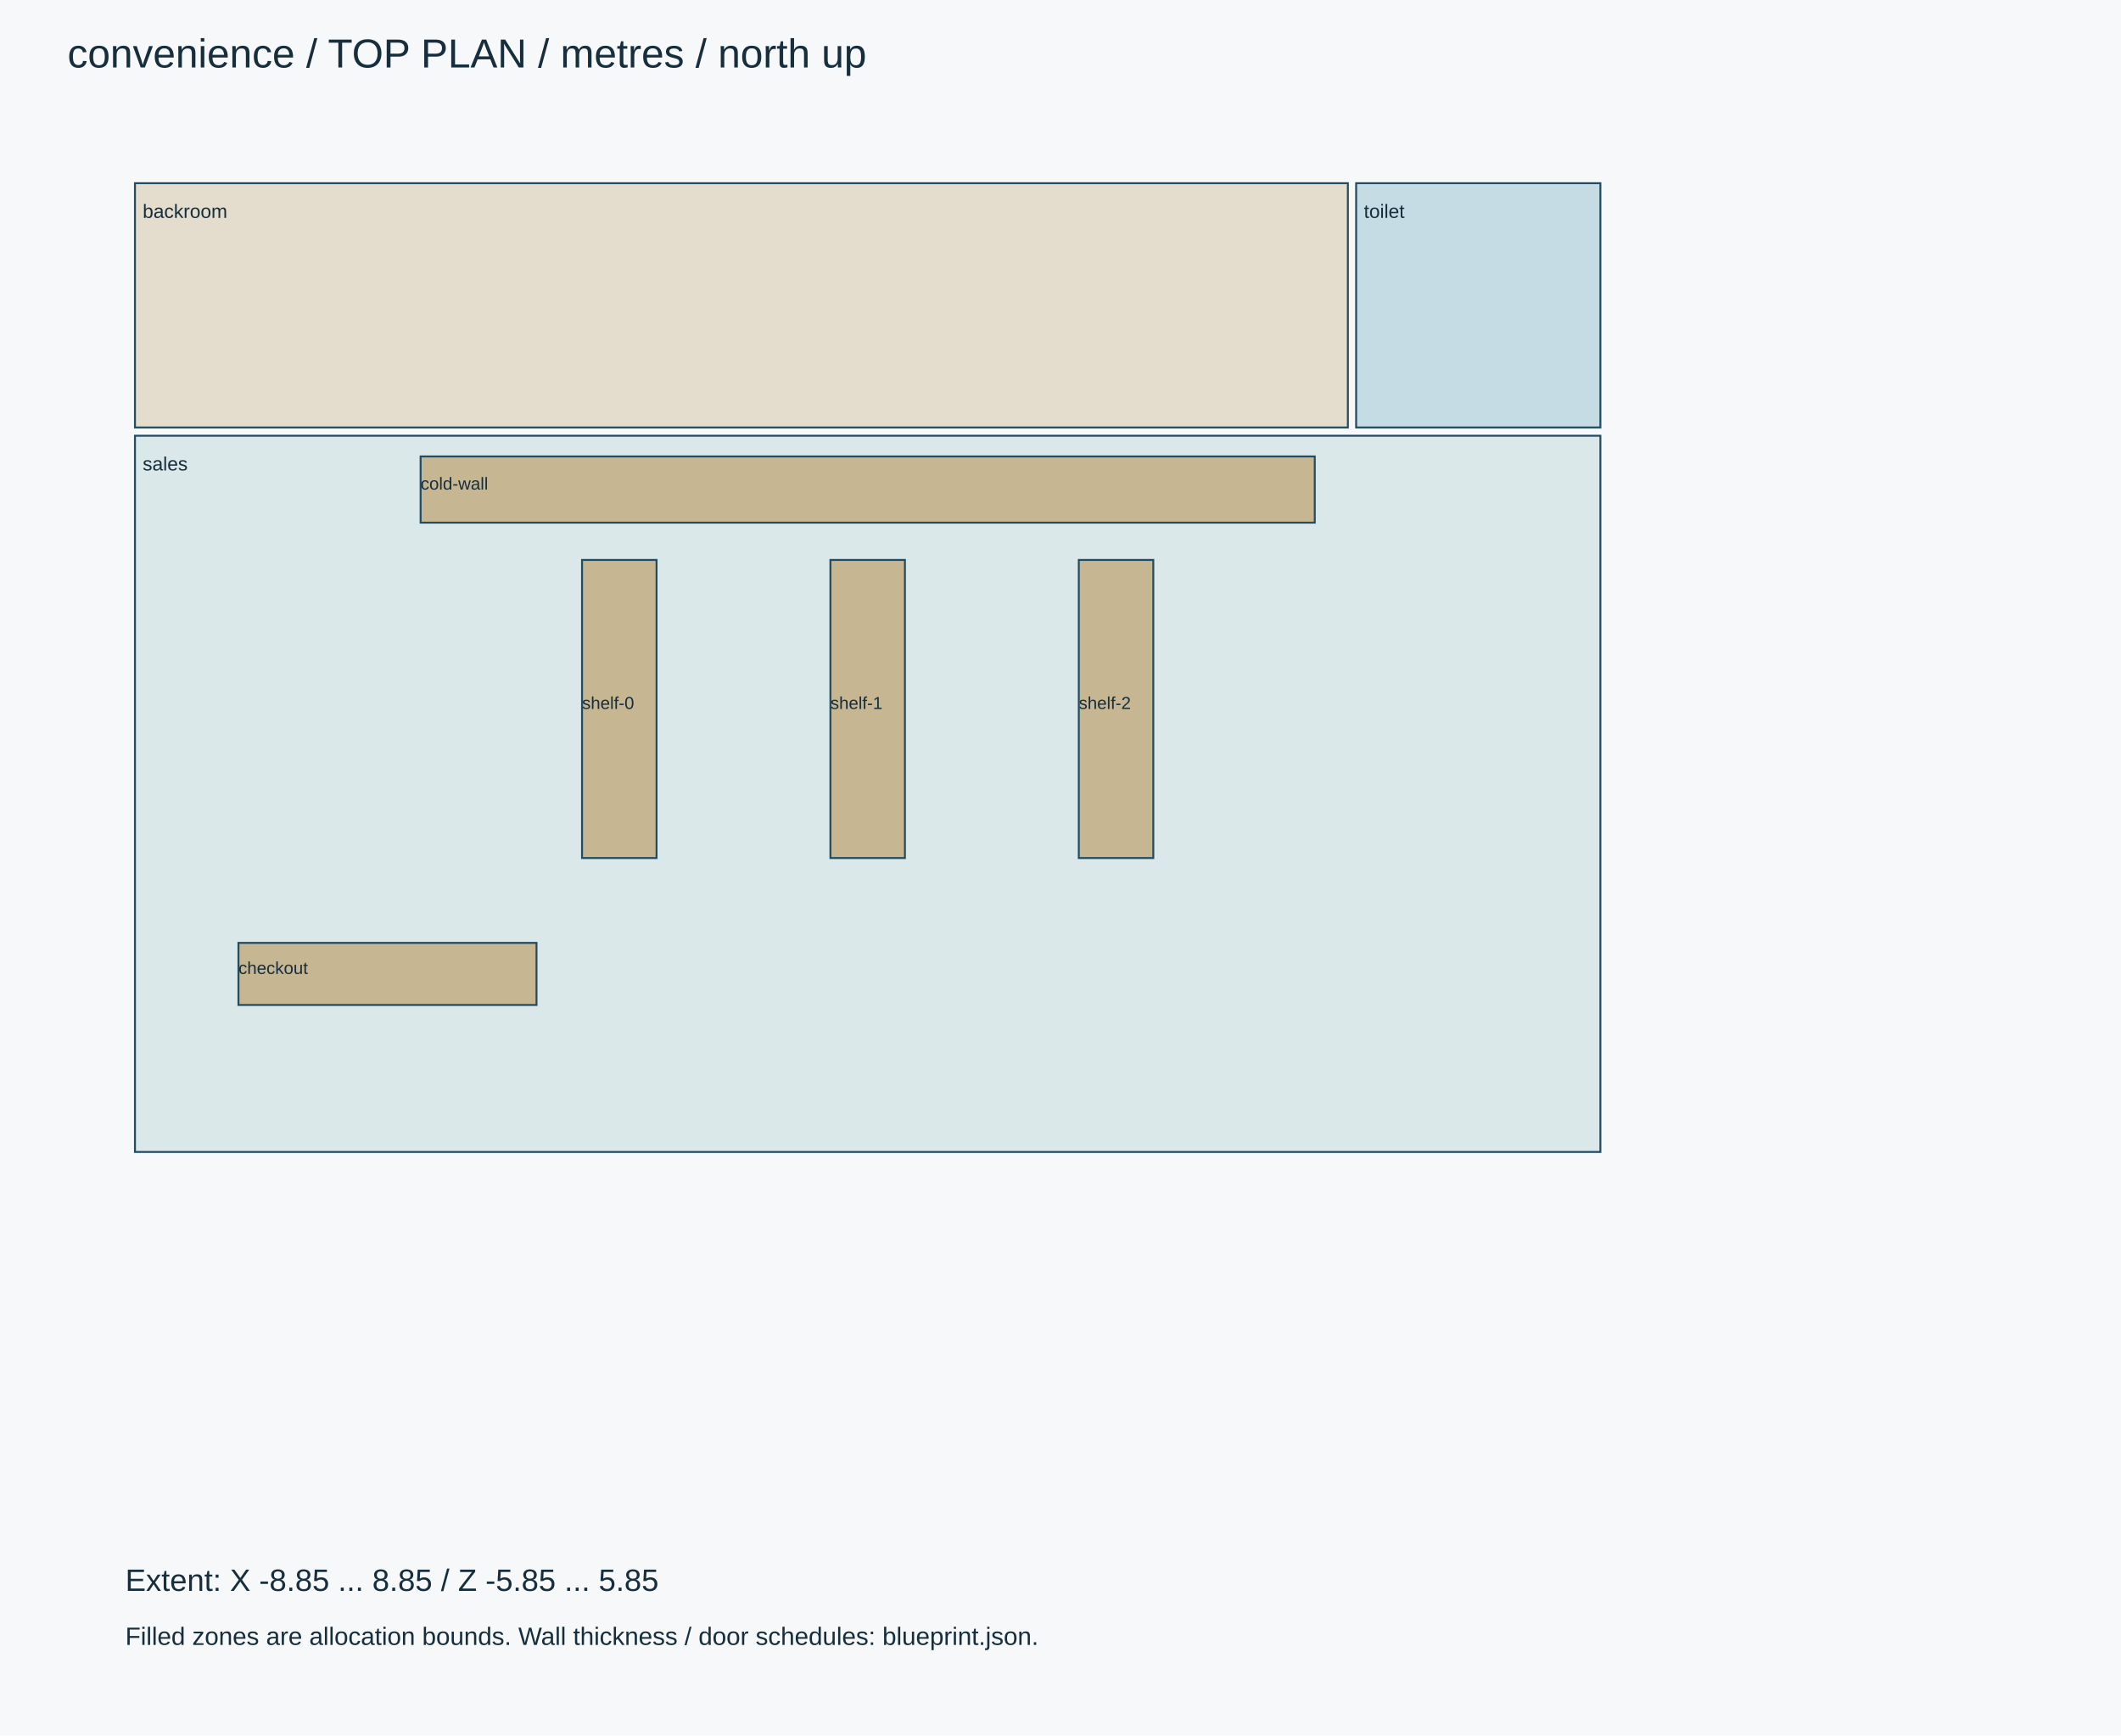
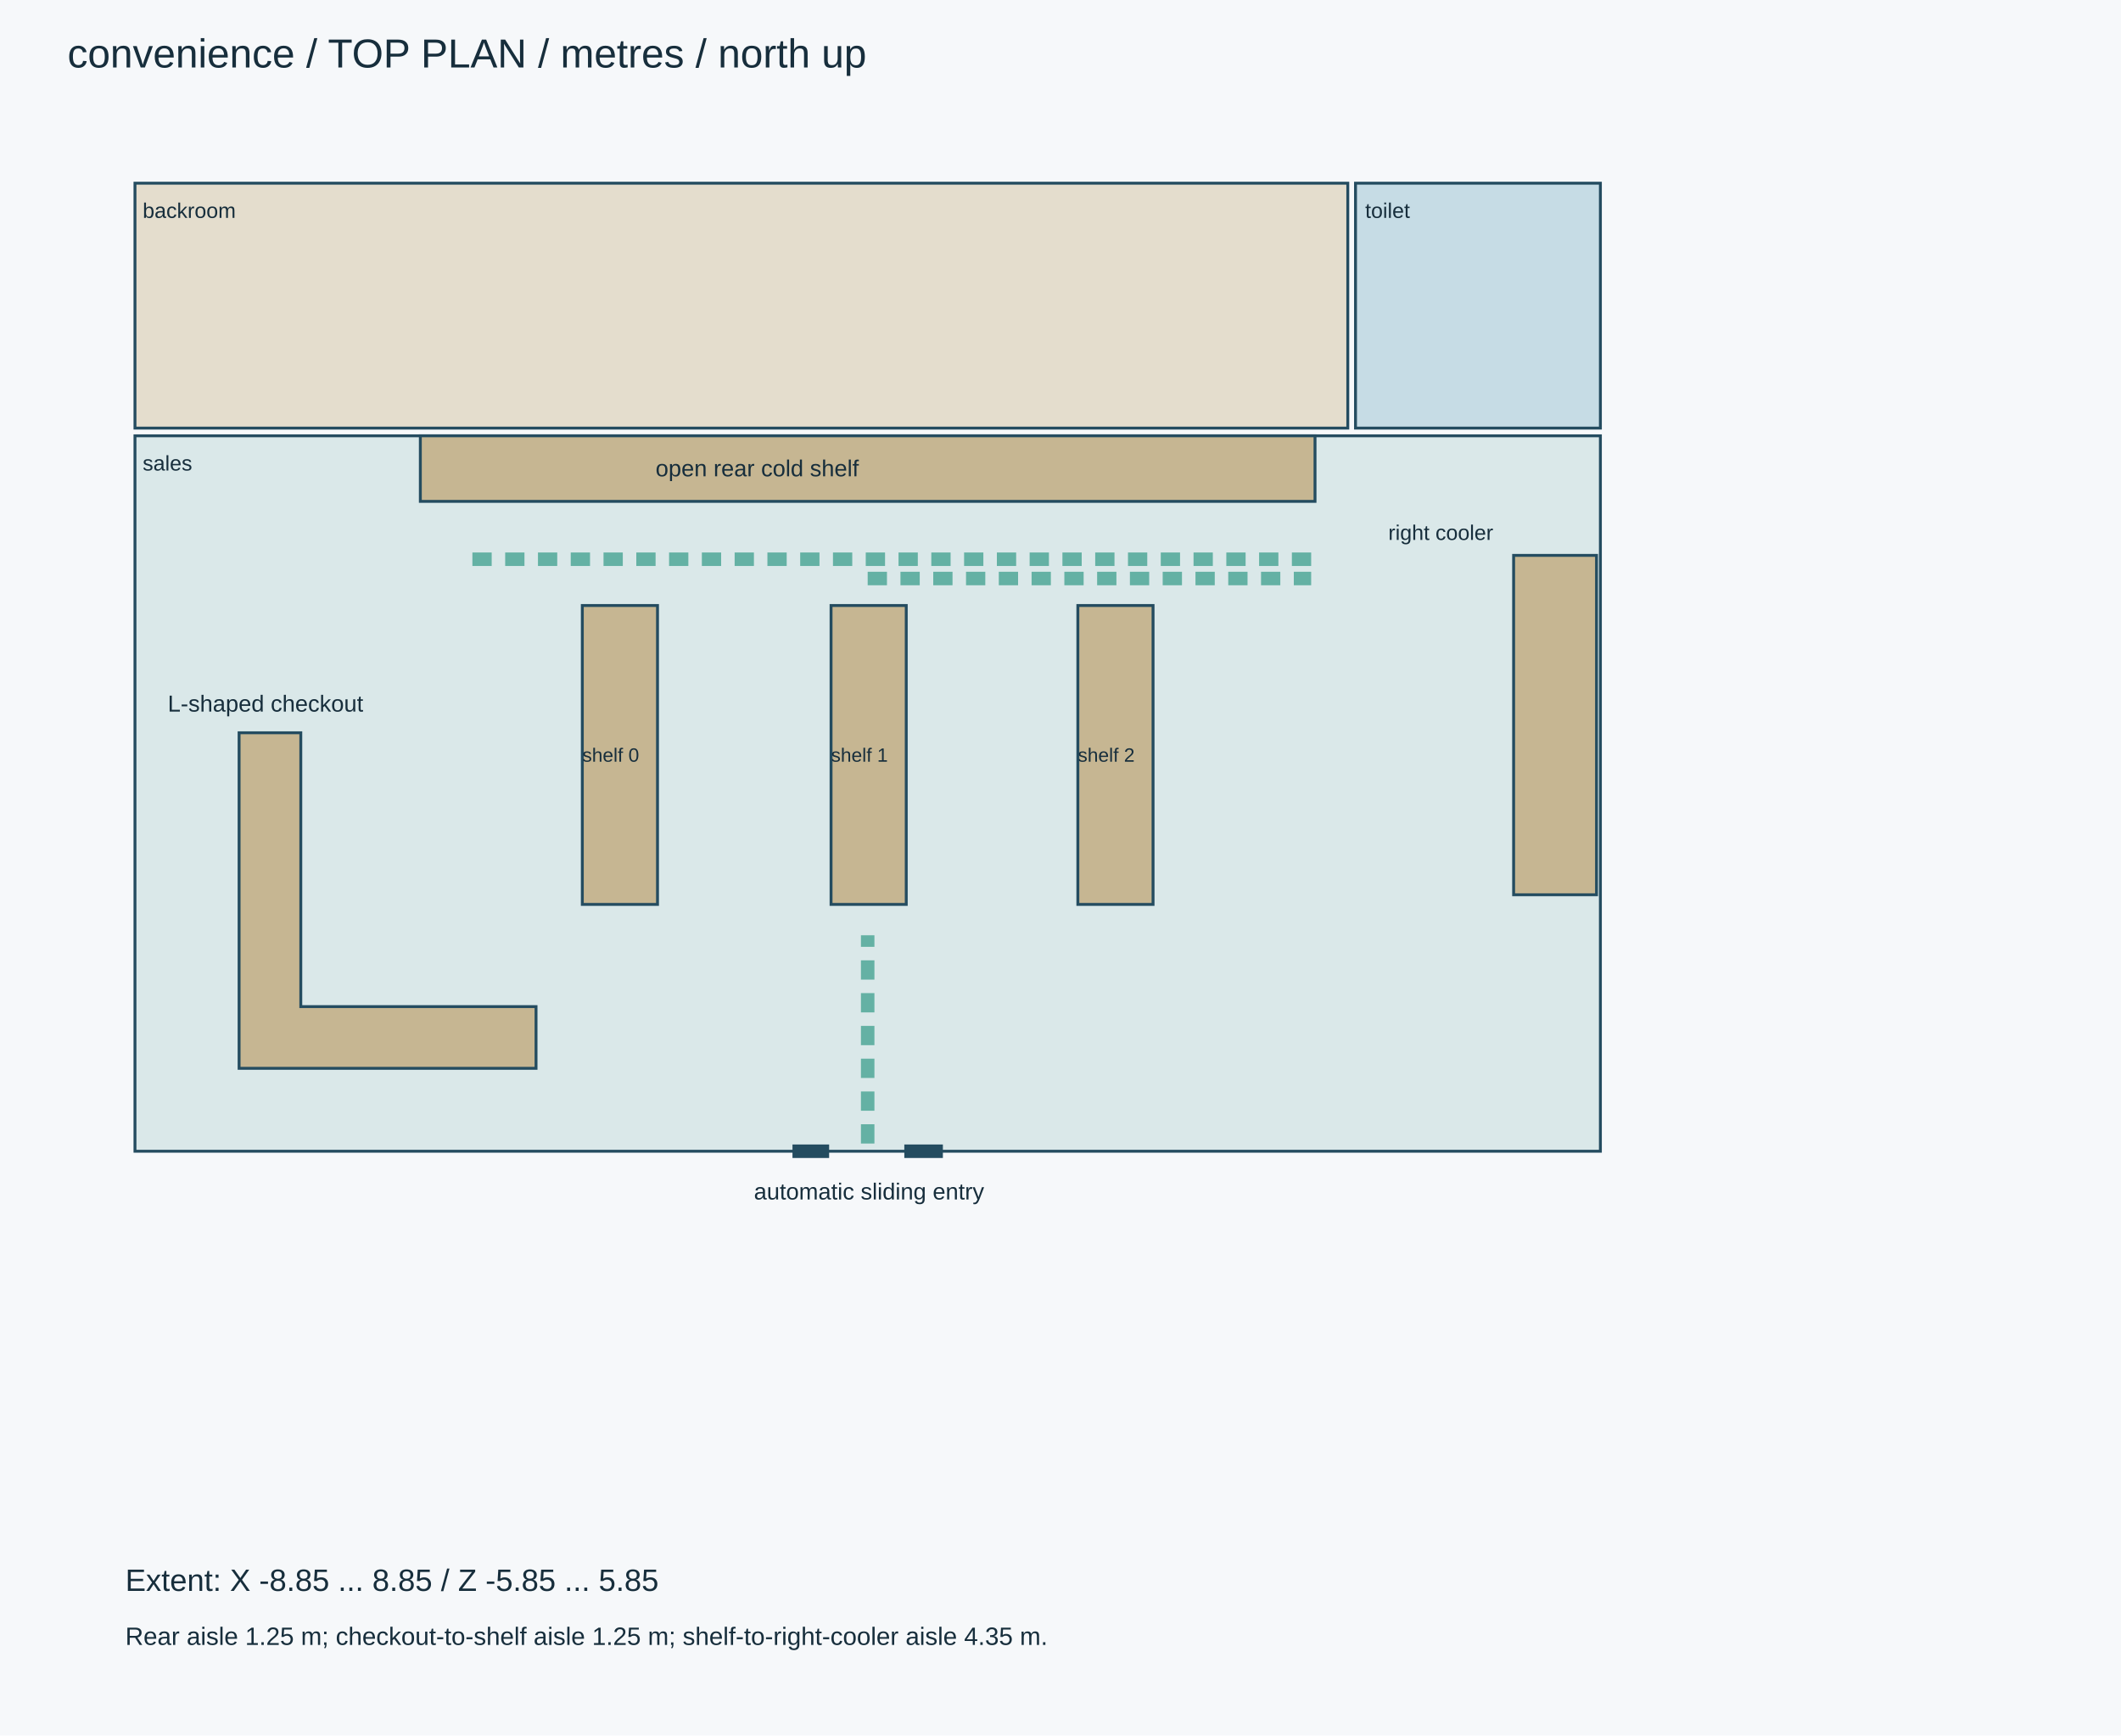
<svg xmlns="http://www.w3.org/2000/svg" width="1100" height="900" viewBox="0 0 1100 900">
  <rect width="100%" height="100%" fill="#f6f8fa" />
-   <style>text{font-family:Arial,sans-serif;fill:#172e3c}.dim{stroke:#54778a;stroke-width:1;fill:none}.part{stroke:#244c60;stroke-width:1.5;fill:#d8e5e9}</style>
+   <style>text{font-family:Arial,sans-serif;fill:#172e3c}.zone{stroke:#244c60;stroke-width:1.5}.fixture{fill:#c6b692;stroke:#244c60;stroke-width:1.5}.path{fill:none;stroke:#46a492;stroke-width:7;stroke-dasharray:10 7;opacity:.8}</style>
  <text x="35" y="35" font-size="21">convenience / TOP PLAN / metres / north up</text>
-   <rect x="70.00" y="225.96" width="760.00" height="371.41" fill="#dae8e9" stroke="#244c60" />
-   <text x="74.00" y="243.96" font-size="10">sales</text>
-   <rect x="70.00" y="95.00" width="629.04" height="126.67" fill="#e4ddcd" stroke="#244c60" />
-   <text x="74.00" y="113.00" font-size="10">backroom</text>
-   <rect x="703.33" y="95.00" width="126.67" height="126.67" fill="#c6dce5" stroke="#244c60" />
-   <text x="707.33" y="113.00" font-size="10">toilet</text>
-   <rect x="123.67" y="488.95" width="154.58" height="32.20" fill="#c6b692" stroke="#244c60" />
-   <text x="123.67" y="505.06" font-size="9">checkout</text>
-   <rect x="218.14" y="236.69" width="463.73" height="34.35" fill="#c6b692" stroke="#244c60" />
-   <text x="218.14" y="253.87" font-size="9">cold-wall</text>
-   <rect x="301.86" y="290.37" width="38.64" height="154.58" fill="#c6b692" stroke="#244c60" />
-   <text x="301.86" y="367.66" font-size="9">shelf-0</text>
-   <rect x="430.68" y="290.37" width="38.64" height="154.58" fill="#c6b692" stroke="#244c60" />
-   <text x="430.68" y="367.66" font-size="9">shelf-1</text>
-   <rect x="559.49" y="290.37" width="38.64" height="154.58" fill="#c6b692" stroke="#244c60" />
-   <text x="559.49" y="367.66" font-size="9">shelf-2</text>
-   <text x="65.00" y="825.00" font-size="16">Extent: X -8.85 ... 8.85 / Z -5.85 ... 5.85</text>
-   <text x="65.00" y="853.00" font-size="13">Filled zones are allocation bounds. Wall thickness / door schedules: blueprint.json.</text>
+   <rect class="zone" x="70" y="226" width="760" height="371" fill="#dae8e9" />
+   <text x="74" y="244" font-size="11">sales</text>
+   <rect class="zone" x="70" y="95" width="629" height="127" fill="#e4ddcd" />
+   <text x="74" y="113" font-size="11">backroom</text>
+   <rect class="zone" x="703" y="95" width="127" height="127" fill="#c6dce5" />
+   <text x="708" y="113" font-size="11">toilet</text>
+   <rect class="fixture" x="218" y="226" width="464" height="34" />
+   <text x="340" y="247" font-size="12">open rear cold shelf</text>
+   <rect class="fixture" x="785" y="288" width="43" height="176" />
+   <text x="720" y="280" font-size="11">right cooler</text>
+   <rect class="fixture" x="302" y="314" width="39" height="155" />
+   <rect class="fixture" x="431" y="314" width="39" height="155" />
+   <rect class="fixture" x="559" y="314" width="39" height="155" />
+   <text x="302" y="395" font-size="10">shelf 0</text>
+   <text x="431" y="395" font-size="10">shelf 1</text>
+   <text x="559" y="395" font-size="10">shelf 2</text>
+   <path class="fixture" d="M124 380H156V522H278V554H124Z" />
+   <text x="87" y="369" font-size="12">L-shaped checkout</text>
+   <path class="path" d="M450 593V485M450 300H680M245 290H680" />
+   <path d="M411 597H430M469 597H489" fill="none" stroke="#244c60" stroke-width="7" />
+   <text x="391" y="622" font-size="12">automatic sliding entry</text>
+   <text x="65" y="825" font-size="16">Extent: X -8.85 ... 8.85 / Z -5.85 ... 5.85</text>
+   <text x="65" y="853" font-size="13">Rear aisle 1.25 m; checkout-to-shelf aisle 1.25 m; shelf-to-right-cooler aisle 4.35 m.</text>
</svg>
